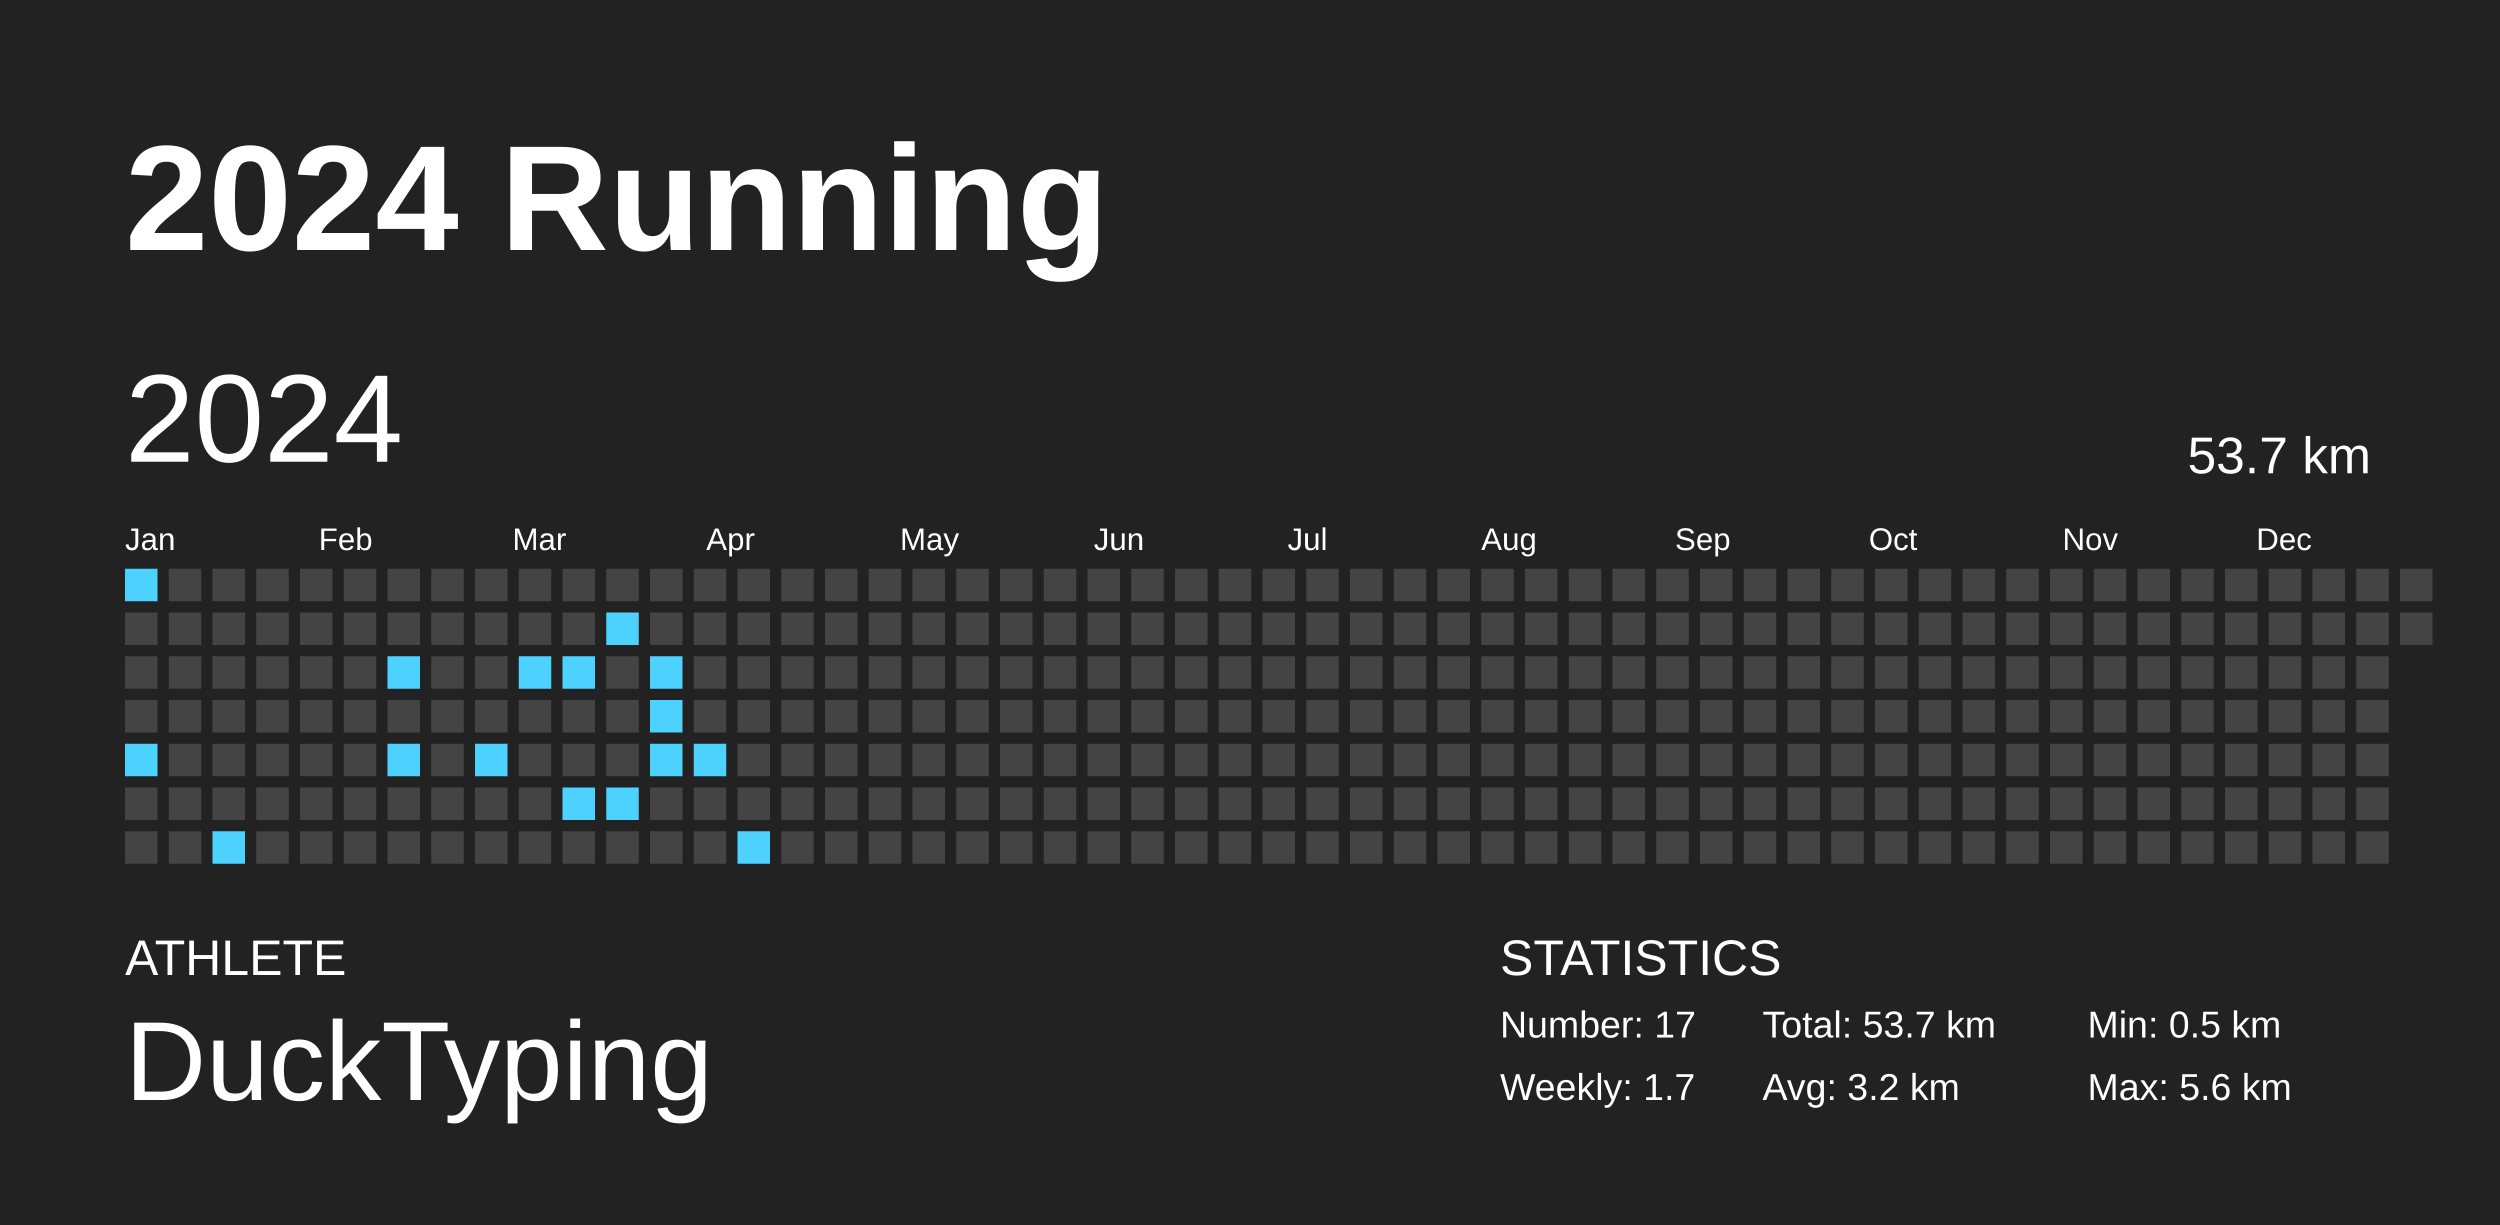
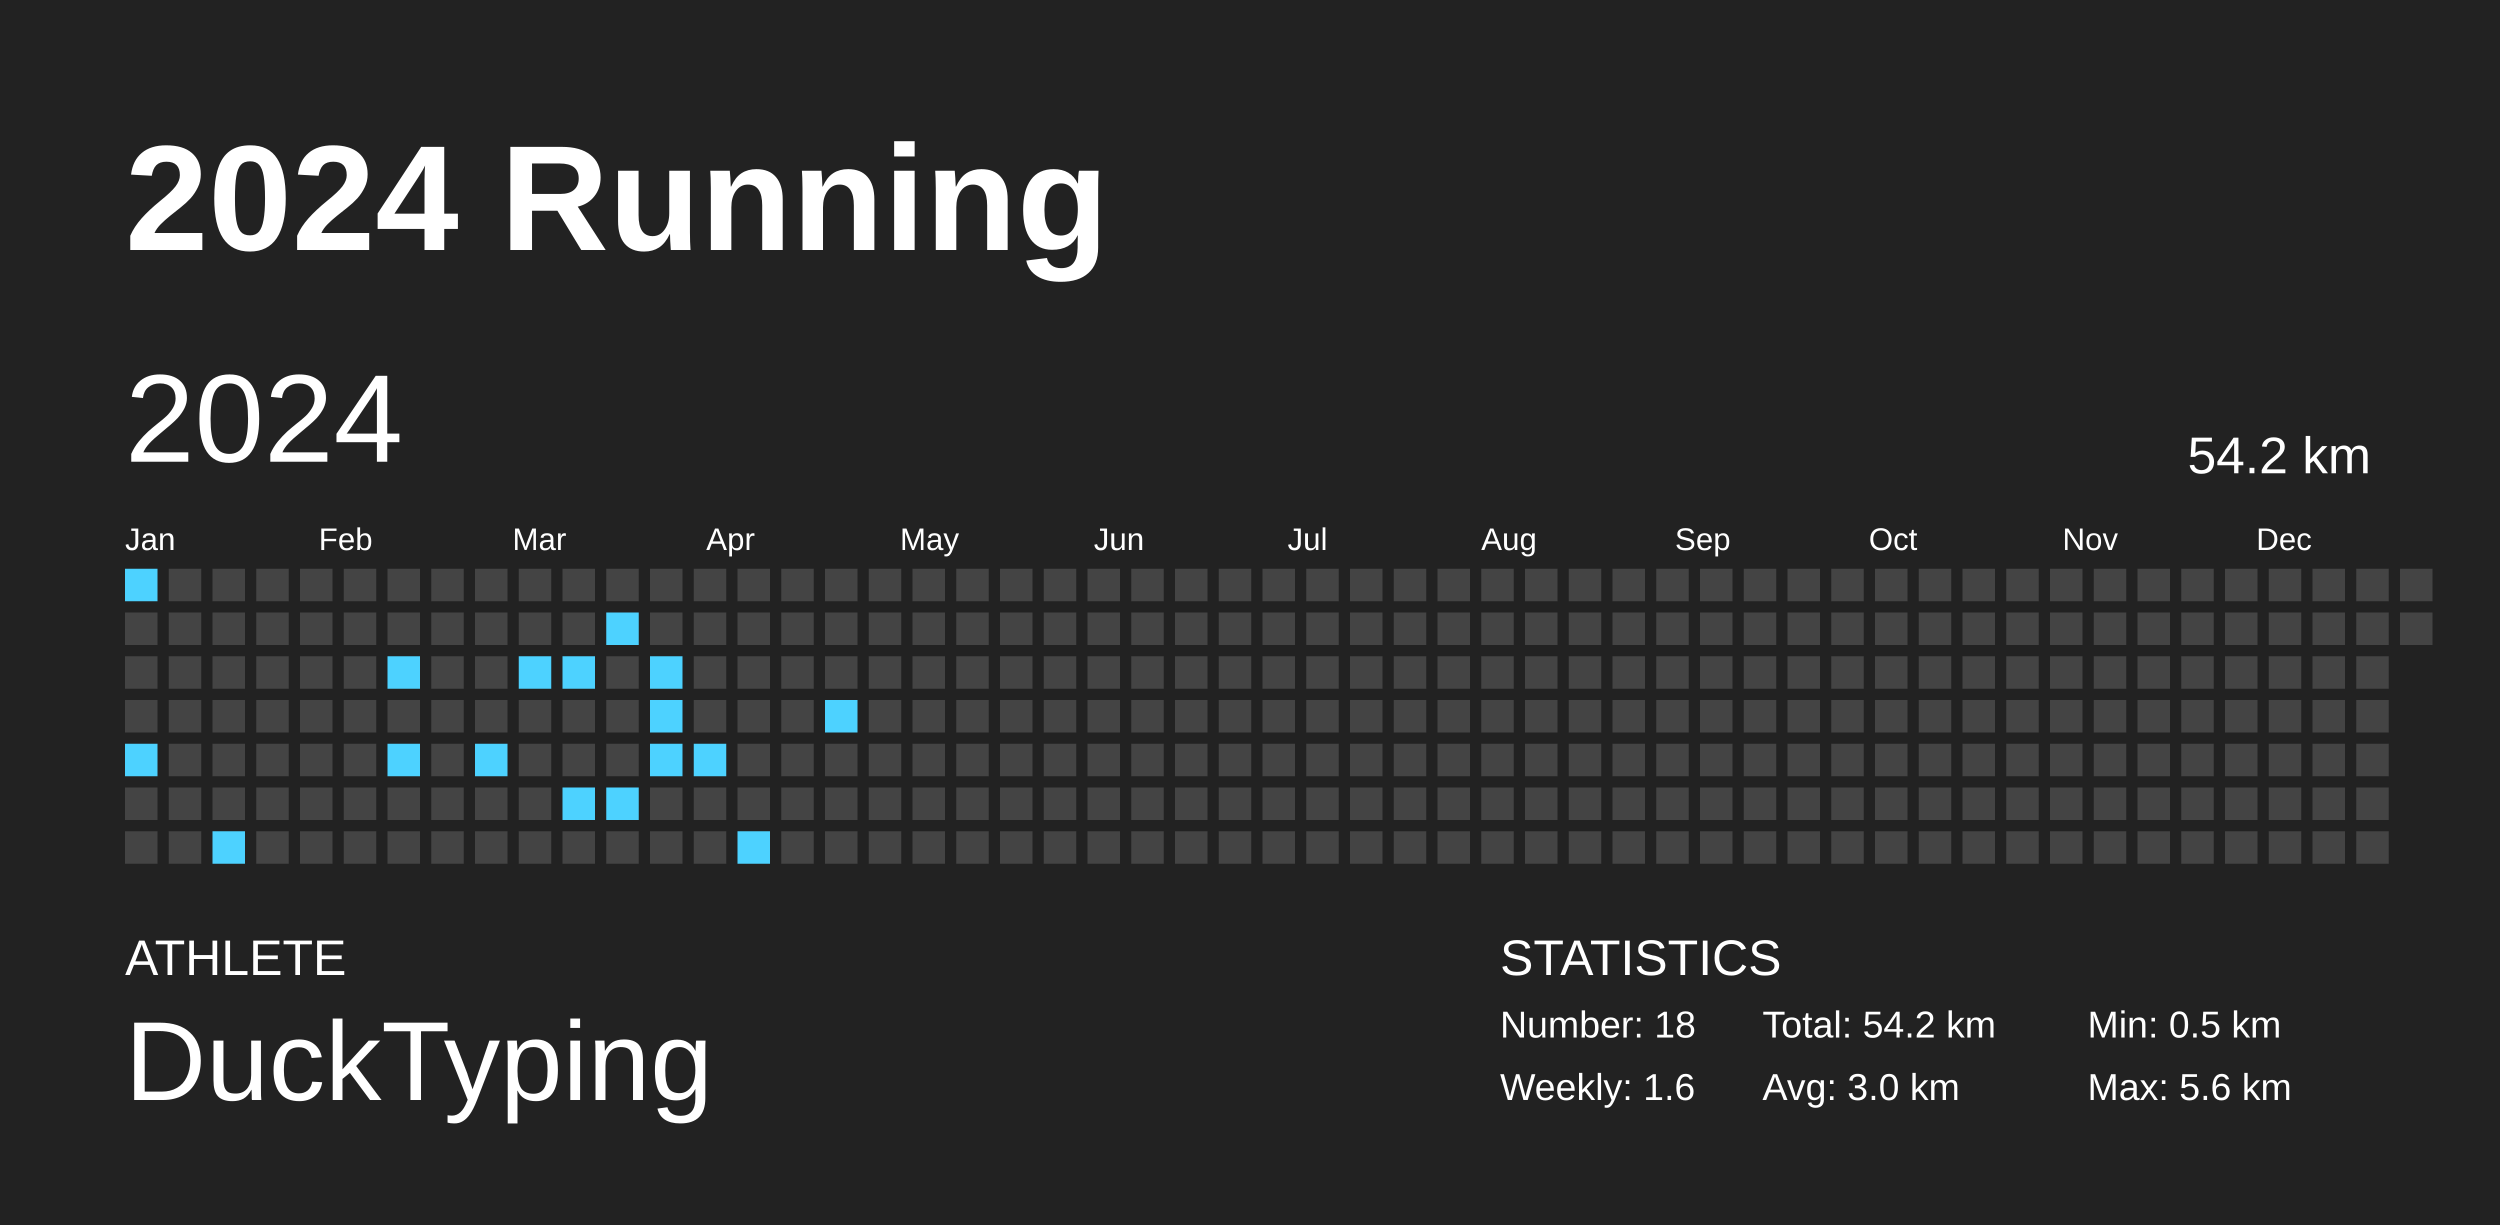
<svg xmlns="http://www.w3.org/2000/svg" baseProfile="full" height="98mm" version="1.1" viewBox="0,0,200,98" width="200mm">
  <defs />
  <rect fill="#222222" height="98" width="200" x="0" y="0" />
  <text fill="#FFFFFF" style="font-size:12px; font-family:Arial; font-weight:bold;" x="10" y="20">2024 Running</text>
  <text fill="#FFFFFF" style="font-size:4px; font-family:Arial" x="10" y="78">ATHLETE</text>
  <text fill="#FFFFFF" style="font-size:9px; font-family:Arial" x="10" y="88">DuckTyping</text>
  <text fill="#FFFFFF" style="font-size:4px; font-family:Arial" x="120" y="78">STATISTICS</text>
-   <text fill="#FFFFFF" style="font-size:3px; font-family:Arial" x="120" y="83">Number: 17</text>
-   <text fill="#FFFFFF" style="font-size:3px; font-family:Arial" x="120" y="88">Weekly: 1.7</text>
-   <text fill="#FFFFFF" style="font-size:3px; font-family:Arial" x="141" y="83">Total: 53.7 km</text>
-   <text fill="#FFFFFF" style="font-size:3px; font-family:Arial" x="141" y="88">Avg: 3.2 km</text>
+   <text fill="#FFFFFF" style="font-size:3px; font-family:Arial" x="120" y="83">Number: 18</text>
+   <text fill="#FFFFFF" style="font-size:3px; font-family:Arial" x="120" y="88">Weekly: 1.6</text>
+   <text fill="#FFFFFF" style="font-size:3px; font-family:Arial" x="141" y="83">Total: 54.2 km</text>
+   <text fill="#FFFFFF" style="font-size:3px; font-family:Arial" x="141" y="88">Avg: 3.0 km</text>
  <text fill="#FFFFFF" style="font-size:3px; font-family:Arial" x="167" y="83">Min: 0.5 km</text>
  <text fill="#FFFFFF" style="font-size:3px; font-family:Arial" x="167" y="88">Max: 5.6 km</text>
  <text dominant-baseline="hanging" fill="#FFFFFF" style="font-size:10.0px; font-family:Arial;" x="10" y="30">2024</text>
-   <text dominant-baseline="hanging" fill="#FFFFFF" style="font-size:4.125px; font-family:Arial;" x="175" y="35">53.7 km</text>
+   <text dominant-baseline="hanging" fill="#FFFFFF" style="font-size:4.125px; font-family:Arial;" x="175" y="35">54.2 km</text>
  <text fill="#FFFFFF" style="font-size:2.5px; font-family:Arial" x="10.0" y="44">Jan</text>
  <text fill="#FFFFFF" style="font-size:2.5px; font-family:Arial" x="25.5" y="44">Feb</text>
  <text fill="#FFFFFF" style="font-size:2.5px; font-family:Arial" x="41.0" y="44">Mar</text>
  <text fill="#FFFFFF" style="font-size:2.5px; font-family:Arial" x="56.5" y="44">Apr</text>
  <text fill="#FFFFFF" style="font-size:2.5px; font-family:Arial" x="72.0" y="44">May</text>
  <text fill="#FFFFFF" style="font-size:2.5px; font-family:Arial" x="87.5" y="44">Jun</text>
  <text fill="#FFFFFF" style="font-size:2.5px; font-family:Arial" x="103.0" y="44">Jul</text>
  <text fill="#FFFFFF" style="font-size:2.5px; font-family:Arial" x="118.5" y="44">Aug</text>
  <text fill="#FFFFFF" style="font-size:2.5px; font-family:Arial" x="134.0" y="44">Sep</text>
  <text fill="#FFFFFF" style="font-size:2.5px; font-family:Arial" x="149.5" y="44">Oct</text>
  <text fill="#FFFFFF" style="font-size:2.5px; font-family:Arial" x="165.0" y="44">Nov</text>
  <text fill="#FFFFFF" style="font-size:2.5px; font-family:Arial" x="180.5" y="44">Dec</text>
  <rect fill="#4dd2ff" height="2.6" width="2.6" x="10.0" y="45.5" />
  <rect fill="#444444" height="2.6" width="2.6" x="10.0" y="49.0" />
  <rect fill="#444444" height="2.6" width="2.6" x="10.0" y="52.5" />
  <rect fill="#444444" height="2.6" width="2.6" x="10.0" y="56.0" />
  <rect fill="#4dd2ff" height="2.6" width="2.6" x="10.0" y="59.5" />
  <rect fill="#444444" height="2.6" width="2.6" x="10.0" y="63.0" />
  <rect fill="#444444" height="2.6" width="2.6" x="10.0" y="66.5" />
  <rect fill="#444444" height="2.6" width="2.6" x="13.5" y="45.5" />
  <rect fill="#444444" height="2.6" width="2.6" x="13.5" y="49.0" />
  <rect fill="#444444" height="2.6" width="2.6" x="13.5" y="52.5" />
  <rect fill="#444444" height="2.6" width="2.6" x="13.5" y="56.0" />
  <rect fill="#444444" height="2.6" width="2.6" x="13.5" y="59.5" />
  <rect fill="#444444" height="2.6" width="2.6" x="13.5" y="63.0" />
  <rect fill="#444444" height="2.6" width="2.6" x="13.5" y="66.5" />
  <rect fill="#444444" height="2.6" width="2.6" x="17.0" y="45.5" />
  <rect fill="#444444" height="2.6" width="2.6" x="17.0" y="49.0" />
  <rect fill="#444444" height="2.6" width="2.6" x="17.0" y="52.5" />
  <rect fill="#444444" height="2.6" width="2.6" x="17.0" y="56.0" />
  <rect fill="#444444" height="2.6" width="2.6" x="17.0" y="59.5" />
  <rect fill="#444444" height="2.6" width="2.6" x="17.0" y="63.0" />
  <rect fill="#4dd2ff" height="2.6" width="2.6" x="17.0" y="66.5" />
  <rect fill="#444444" height="2.6" width="2.6" x="20.5" y="45.5" />
  <rect fill="#444444" height="2.6" width="2.6" x="20.5" y="49.0" />
  <rect fill="#444444" height="2.6" width="2.6" x="20.5" y="52.5" />
  <rect fill="#444444" height="2.6" width="2.6" x="20.5" y="56.0" />
  <rect fill="#444444" height="2.6" width="2.6" x="20.5" y="59.5" />
  <rect fill="#444444" height="2.6" width="2.6" x="20.5" y="63.0" />
  <rect fill="#444444" height="2.6" width="2.6" x="20.5" y="66.5" />
  <rect fill="#444444" height="2.6" width="2.6" x="24.0" y="45.5" />
  <rect fill="#444444" height="2.6" width="2.6" x="24.0" y="49.0" />
  <rect fill="#444444" height="2.6" width="2.6" x="24.0" y="52.5" />
  <rect fill="#444444" height="2.6" width="2.6" x="24.0" y="56.0" />
  <rect fill="#444444" height="2.6" width="2.6" x="24.0" y="59.5" />
  <rect fill="#444444" height="2.6" width="2.6" x="24.0" y="63.0" />
  <rect fill="#444444" height="2.6" width="2.6" x="24.0" y="66.5" />
  <rect fill="#444444" height="2.6" width="2.6" x="27.5" y="45.5" />
  <rect fill="#444444" height="2.6" width="2.6" x="27.5" y="49.0" />
  <rect fill="#444444" height="2.6" width="2.6" x="27.5" y="52.5" />
  <rect fill="#444444" height="2.6" width="2.6" x="27.5" y="56.0" />
  <rect fill="#444444" height="2.6" width="2.6" x="27.5" y="59.5" />
  <rect fill="#444444" height="2.6" width="2.6" x="27.5" y="63.0" />
  <rect fill="#444444" height="2.6" width="2.6" x="27.5" y="66.5" />
  <rect fill="#444444" height="2.6" width="2.6" x="31.0" y="45.5" />
  <rect fill="#444444" height="2.6" width="2.6" x="31.0" y="49.0" />
  <rect fill="#4dd2ff" height="2.6" width="2.6" x="31.0" y="52.5" />
  <rect fill="#444444" height="2.6" width="2.6" x="31.0" y="56.0" />
  <rect fill="#4dd2ff" height="2.6" width="2.6" x="31.0" y="59.5" />
  <rect fill="#444444" height="2.6" width="2.6" x="31.0" y="63.0" />
  <rect fill="#444444" height="2.6" width="2.6" x="31.0" y="66.5" />
  <rect fill="#444444" height="2.6" width="2.6" x="34.5" y="45.5" />
  <rect fill="#444444" height="2.6" width="2.6" x="34.5" y="49.0" />
  <rect fill="#444444" height="2.6" width="2.6" x="34.5" y="52.5" />
  <rect fill="#444444" height="2.6" width="2.6" x="34.5" y="56.0" />
  <rect fill="#444444" height="2.6" width="2.6" x="34.5" y="59.5" />
  <rect fill="#444444" height="2.6" width="2.6" x="34.5" y="63.0" />
  <rect fill="#444444" height="2.6" width="2.6" x="34.5" y="66.5" />
  <rect fill="#444444" height="2.6" width="2.6" x="38.0" y="45.5" />
  <rect fill="#444444" height="2.6" width="2.6" x="38.0" y="49.0" />
  <rect fill="#444444" height="2.6" width="2.6" x="38.0" y="52.5" />
  <rect fill="#444444" height="2.6" width="2.6" x="38.0" y="56.0" />
  <rect fill="#4dd2ff" height="2.6" width="2.6" x="38.0" y="59.5" />
  <rect fill="#444444" height="2.6" width="2.6" x="38.0" y="63.0" />
  <rect fill="#444444" height="2.6" width="2.6" x="38.0" y="66.5" />
  <rect fill="#444444" height="2.6" width="2.6" x="41.5" y="45.5" />
  <rect fill="#444444" height="2.6" width="2.6" x="41.5" y="49.0" />
  <rect fill="#4dd2ff" height="2.6" width="2.6" x="41.5" y="52.5" />
  <rect fill="#444444" height="2.6" width="2.6" x="41.5" y="56.0" />
  <rect fill="#444444" height="2.6" width="2.6" x="41.5" y="59.5" />
  <rect fill="#444444" height="2.6" width="2.6" x="41.5" y="63.0" />
  <rect fill="#444444" height="2.6" width="2.6" x="41.5" y="66.5" />
  <rect fill="#444444" height="2.6" width="2.6" x="45.0" y="45.5" />
  <rect fill="#444444" height="2.6" width="2.6" x="45.0" y="49.0" />
  <rect fill="#4dd2ff" height="2.6" width="2.6" x="45.0" y="52.5" />
  <rect fill="#444444" height="2.6" width="2.6" x="45.0" y="56.0" />
  <rect fill="#444444" height="2.6" width="2.6" x="45.0" y="59.5" />
  <rect fill="#4dd2ff" height="2.6" width="2.6" x="45.0" y="63.0" />
  <rect fill="#444444" height="2.6" width="2.6" x="45.0" y="66.5" />
  <rect fill="#444444" height="2.6" width="2.6" x="48.5" y="45.5" />
  <rect fill="#4dd2ff" height="2.6" width="2.6" x="48.5" y="49.0" />
  <rect fill="#444444" height="2.6" width="2.6" x="48.5" y="52.5" />
  <rect fill="#444444" height="2.6" width="2.6" x="48.5" y="56.0" />
  <rect fill="#444444" height="2.6" width="2.6" x="48.5" y="59.5" />
  <rect fill="#4dd2ff" height="2.6" width="2.6" x="48.5" y="63.0" />
  <rect fill="#444444" height="2.6" width="2.6" x="48.5" y="66.5" />
  <rect fill="#444444" height="2.6" width="2.6" x="52.0" y="45.5" />
  <rect fill="#444444" height="2.6" width="2.6" x="52.0" y="49.0" />
  <rect fill="#4dd2ff" height="2.6" width="2.6" x="52.0" y="52.5" />
  <rect fill="#4dd2ff" height="2.6" width="2.6" x="52.0" y="56.0" />
  <rect fill="#4dd2ff" height="2.6" width="2.6" x="52.0" y="59.5" />
  <rect fill="#444444" height="2.6" width="2.6" x="52.0" y="63.0" />
  <rect fill="#444444" height="2.6" width="2.6" x="52.0" y="66.5" />
  <rect fill="#444444" height="2.6" width="2.6" x="55.5" y="45.5" />
  <rect fill="#444444" height="2.6" width="2.6" x="55.5" y="49.0" />
  <rect fill="#444444" height="2.6" width="2.6" x="55.5" y="52.5" />
  <rect fill="#444444" height="2.6" width="2.6" x="55.5" y="56.0" />
  <rect fill="#4dd2ff" height="2.6" width="2.6" x="55.5" y="59.5" />
  <rect fill="#444444" height="2.6" width="2.6" x="55.5" y="63.0" />
  <rect fill="#444444" height="2.6" width="2.6" x="55.5" y="66.5" />
  <rect fill="#444444" height="2.6" width="2.6" x="59.0" y="45.5" />
  <rect fill="#444444" height="2.6" width="2.6" x="59.0" y="49.0" />
  <rect fill="#444444" height="2.6" width="2.6" x="59.0" y="52.5" />
  <rect fill="#444444" height="2.6" width="2.6" x="59.0" y="56.0" />
  <rect fill="#444444" height="2.6" width="2.6" x="59.0" y="59.5" />
  <rect fill="#444444" height="2.6" width="2.6" x="59.0" y="63.0" />
  <rect fill="#4dd2ff" height="2.6" width="2.6" x="59.0" y="66.5" />
  <rect fill="#444444" height="2.6" width="2.6" x="62.5" y="45.5" />
  <rect fill="#444444" height="2.6" width="2.6" x="62.5" y="49.0" />
  <rect fill="#444444" height="2.6" width="2.6" x="62.5" y="52.5" />
  <rect fill="#444444" height="2.6" width="2.6" x="62.5" y="56.0" />
  <rect fill="#444444" height="2.6" width="2.6" x="62.5" y="59.5" />
  <rect fill="#444444" height="2.6" width="2.6" x="62.5" y="63.0" />
  <rect fill="#444444" height="2.6" width="2.6" x="62.5" y="66.5" />
  <rect fill="#444444" height="2.6" width="2.6" x="66.0" y="45.5" />
  <rect fill="#444444" height="2.6" width="2.6" x="66.0" y="49.0" />
  <rect fill="#444444" height="2.6" width="2.6" x="66.0" y="52.5" />
-   <rect fill="#444444" height="2.6" width="2.6" x="66.0" y="56.0" />
+   <rect fill="#4dd2ff" height="2.6" width="2.6" x="66.0" y="56.0" />
  <rect fill="#444444" height="2.6" width="2.6" x="66.0" y="59.5" />
  <rect fill="#444444" height="2.6" width="2.6" x="66.0" y="63.0" />
  <rect fill="#444444" height="2.6" width="2.6" x="66.0" y="66.5" />
  <rect fill="#444444" height="2.6" width="2.6" x="69.5" y="45.5" />
  <rect fill="#444444" height="2.6" width="2.6" x="69.5" y="49.0" />
  <rect fill="#444444" height="2.6" width="2.6" x="69.5" y="52.5" />
  <rect fill="#444444" height="2.6" width="2.6" x="69.5" y="56.0" />
  <rect fill="#444444" height="2.6" width="2.6" x="69.5" y="59.5" />
  <rect fill="#444444" height="2.6" width="2.6" x="69.5" y="63.0" />
  <rect fill="#444444" height="2.6" width="2.6" x="69.5" y="66.5" />
  <rect fill="#444444" height="2.6" width="2.6" x="73.0" y="45.5" />
  <rect fill="#444444" height="2.6" width="2.6" x="73.0" y="49.0" />
  <rect fill="#444444" height="2.6" width="2.6" x="73.0" y="52.5" />
  <rect fill="#444444" height="2.6" width="2.6" x="73.0" y="56.0" />
  <rect fill="#444444" height="2.6" width="2.6" x="73.0" y="59.5" />
  <rect fill="#444444" height="2.6" width="2.6" x="73.0" y="63.0" />
  <rect fill="#444444" height="2.6" width="2.6" x="73.0" y="66.5" />
  <rect fill="#444444" height="2.6" width="2.6" x="76.5" y="45.5" />
  <rect fill="#444444" height="2.6" width="2.6" x="76.5" y="49.0" />
  <rect fill="#444444" height="2.6" width="2.6" x="76.5" y="52.5" />
  <rect fill="#444444" height="2.6" width="2.6" x="76.5" y="56.0" />
  <rect fill="#444444" height="2.6" width="2.6" x="76.5" y="59.5" />
  <rect fill="#444444" height="2.6" width="2.6" x="76.5" y="63.0" />
  <rect fill="#444444" height="2.6" width="2.6" x="76.5" y="66.5" />
  <rect fill="#444444" height="2.6" width="2.6" x="80.0" y="45.5" />
  <rect fill="#444444" height="2.6" width="2.6" x="80.0" y="49.0" />
  <rect fill="#444444" height="2.6" width="2.6" x="80.0" y="52.5" />
  <rect fill="#444444" height="2.6" width="2.6" x="80.0" y="56.0" />
  <rect fill="#444444" height="2.6" width="2.6" x="80.0" y="59.5" />
  <rect fill="#444444" height="2.6" width="2.6" x="80.0" y="63.0" />
  <rect fill="#444444" height="2.6" width="2.6" x="80.0" y="66.5" />
  <rect fill="#444444" height="2.6" width="2.6" x="83.5" y="45.5" />
  <rect fill="#444444" height="2.6" width="2.6" x="83.5" y="49.0" />
  <rect fill="#444444" height="2.6" width="2.6" x="83.5" y="52.5" />
  <rect fill="#444444" height="2.6" width="2.6" x="83.5" y="56.0" />
  <rect fill="#444444" height="2.6" width="2.6" x="83.5" y="59.5" />
  <rect fill="#444444" height="2.6" width="2.6" x="83.5" y="63.0" />
  <rect fill="#444444" height="2.6" width="2.6" x="83.5" y="66.5" />
  <rect fill="#444444" height="2.6" width="2.6" x="87.0" y="45.5" />
  <rect fill="#444444" height="2.6" width="2.6" x="87.0" y="49.0" />
  <rect fill="#444444" height="2.6" width="2.6" x="87.0" y="52.5" />
  <rect fill="#444444" height="2.6" width="2.6" x="87.0" y="56.0" />
  <rect fill="#444444" height="2.6" width="2.6" x="87.0" y="59.5" />
  <rect fill="#444444" height="2.6" width="2.6" x="87.0" y="63.0" />
  <rect fill="#444444" height="2.6" width="2.6" x="87.0" y="66.5" />
  <rect fill="#444444" height="2.6" width="2.6" x="90.5" y="45.5" />
  <rect fill="#444444" height="2.6" width="2.6" x="90.5" y="49.0" />
  <rect fill="#444444" height="2.6" width="2.6" x="90.5" y="52.5" />
  <rect fill="#444444" height="2.6" width="2.6" x="90.5" y="56.0" />
  <rect fill="#444444" height="2.6" width="2.6" x="90.5" y="59.5" />
  <rect fill="#444444" height="2.6" width="2.6" x="90.5" y="63.0" />
  <rect fill="#444444" height="2.6" width="2.6" x="90.5" y="66.5" />
  <rect fill="#444444" height="2.6" width="2.6" x="94.0" y="45.5" />
  <rect fill="#444444" height="2.6" width="2.6" x="94.0" y="49.0" />
  <rect fill="#444444" height="2.6" width="2.6" x="94.0" y="52.5" />
  <rect fill="#444444" height="2.6" width="2.6" x="94.0" y="56.0" />
  <rect fill="#444444" height="2.6" width="2.6" x="94.0" y="59.5" />
  <rect fill="#444444" height="2.6" width="2.6" x="94.0" y="63.0" />
  <rect fill="#444444" height="2.6" width="2.6" x="94.0" y="66.5" />
  <rect fill="#444444" height="2.6" width="2.6" x="97.5" y="45.5" />
  <rect fill="#444444" height="2.6" width="2.6" x="97.5" y="49.0" />
  <rect fill="#444444" height="2.6" width="2.6" x="97.5" y="52.5" />
  <rect fill="#444444" height="2.6" width="2.6" x="97.5" y="56.0" />
  <rect fill="#444444" height="2.6" width="2.6" x="97.5" y="59.5" />
  <rect fill="#444444" height="2.6" width="2.6" x="97.5" y="63.0" />
  <rect fill="#444444" height="2.6" width="2.6" x="97.5" y="66.5" />
  <rect fill="#444444" height="2.6" width="2.6" x="101.0" y="45.5" />
  <rect fill="#444444" height="2.6" width="2.6" x="101.0" y="49.0" />
  <rect fill="#444444" height="2.6" width="2.6" x="101.0" y="52.5" />
  <rect fill="#444444" height="2.6" width="2.6" x="101.0" y="56.0" />
  <rect fill="#444444" height="2.6" width="2.6" x="101.0" y="59.5" />
  <rect fill="#444444" height="2.6" width="2.6" x="101.0" y="63.0" />
  <rect fill="#444444" height="2.6" width="2.6" x="101.0" y="66.5" />
  <rect fill="#444444" height="2.6" width="2.6" x="104.5" y="45.5" />
  <rect fill="#444444" height="2.6" width="2.6" x="104.5" y="49.0" />
  <rect fill="#444444" height="2.6" width="2.6" x="104.5" y="52.5" />
  <rect fill="#444444" height="2.6" width="2.6" x="104.5" y="56.0" />
  <rect fill="#444444" height="2.6" width="2.6" x="104.5" y="59.5" />
  <rect fill="#444444" height="2.6" width="2.6" x="104.5" y="63.0" />
  <rect fill="#444444" height="2.6" width="2.6" x="104.5" y="66.5" />
  <rect fill="#444444" height="2.6" width="2.6" x="108.0" y="45.5" />
  <rect fill="#444444" height="2.6" width="2.6" x="108.0" y="49.0" />
  <rect fill="#444444" height="2.6" width="2.6" x="108.0" y="52.5" />
  <rect fill="#444444" height="2.6" width="2.6" x="108.0" y="56.0" />
  <rect fill="#444444" height="2.6" width="2.6" x="108.0" y="59.5" />
  <rect fill="#444444" height="2.6" width="2.6" x="108.0" y="63.0" />
  <rect fill="#444444" height="2.6" width="2.6" x="108.0" y="66.5" />
  <rect fill="#444444" height="2.6" width="2.6" x="111.5" y="45.5" />
  <rect fill="#444444" height="2.6" width="2.6" x="111.5" y="49.0" />
  <rect fill="#444444" height="2.6" width="2.6" x="111.5" y="52.5" />
  <rect fill="#444444" height="2.6" width="2.6" x="111.5" y="56.0" />
  <rect fill="#444444" height="2.6" width="2.6" x="111.5" y="59.5" />
  <rect fill="#444444" height="2.6" width="2.6" x="111.5" y="63.0" />
  <rect fill="#444444" height="2.6" width="2.6" x="111.5" y="66.5" />
  <rect fill="#444444" height="2.6" width="2.6" x="115.0" y="45.5" />
  <rect fill="#444444" height="2.6" width="2.6" x="115.0" y="49.0" />
  <rect fill="#444444" height="2.6" width="2.6" x="115.0" y="52.5" />
  <rect fill="#444444" height="2.6" width="2.6" x="115.0" y="56.0" />
  <rect fill="#444444" height="2.6" width="2.6" x="115.0" y="59.5" />
  <rect fill="#444444" height="2.6" width="2.6" x="115.0" y="63.0" />
  <rect fill="#444444" height="2.6" width="2.6" x="115.0" y="66.5" />
  <rect fill="#444444" height="2.6" width="2.6" x="118.5" y="45.5" />
  <rect fill="#444444" height="2.6" width="2.6" x="118.5" y="49.0" />
  <rect fill="#444444" height="2.6" width="2.6" x="118.5" y="52.5" />
  <rect fill="#444444" height="2.6" width="2.6" x="118.5" y="56.0" />
  <rect fill="#444444" height="2.6" width="2.6" x="118.5" y="59.5" />
  <rect fill="#444444" height="2.6" width="2.6" x="118.5" y="63.0" />
  <rect fill="#444444" height="2.6" width="2.6" x="118.5" y="66.5" />
  <rect fill="#444444" height="2.6" width="2.6" x="122.0" y="45.5" />
  <rect fill="#444444" height="2.6" width="2.6" x="122.0" y="49.0" />
  <rect fill="#444444" height="2.6" width="2.6" x="122.0" y="52.5" />
  <rect fill="#444444" height="2.6" width="2.6" x="122.0" y="56.0" />
  <rect fill="#444444" height="2.6" width="2.6" x="122.0" y="59.5" />
  <rect fill="#444444" height="2.6" width="2.6" x="122.0" y="63.0" />
  <rect fill="#444444" height="2.6" width="2.6" x="122.0" y="66.5" />
  <rect fill="#444444" height="2.6" width="2.6" x="125.5" y="45.5" />
  <rect fill="#444444" height="2.6" width="2.6" x="125.5" y="49.0" />
  <rect fill="#444444" height="2.6" width="2.6" x="125.5" y="52.5" />
  <rect fill="#444444" height="2.6" width="2.6" x="125.5" y="56.0" />
  <rect fill="#444444" height="2.6" width="2.6" x="125.5" y="59.5" />
  <rect fill="#444444" height="2.6" width="2.6" x="125.5" y="63.0" />
  <rect fill="#444444" height="2.6" width="2.6" x="125.5" y="66.5" />
  <rect fill="#444444" height="2.6" width="2.6" x="129.0" y="45.5" />
  <rect fill="#444444" height="2.6" width="2.6" x="129.0" y="49.0" />
  <rect fill="#444444" height="2.6" width="2.6" x="129.0" y="52.5" />
  <rect fill="#444444" height="2.6" width="2.6" x="129.0" y="56.0" />
  <rect fill="#444444" height="2.6" width="2.6" x="129.0" y="59.5" />
  <rect fill="#444444" height="2.6" width="2.6" x="129.0" y="63.0" />
  <rect fill="#444444" height="2.6" width="2.6" x="129.0" y="66.5" />
  <rect fill="#444444" height="2.6" width="2.6" x="132.5" y="45.5" />
  <rect fill="#444444" height="2.6" width="2.6" x="132.5" y="49.0" />
  <rect fill="#444444" height="2.6" width="2.6" x="132.5" y="52.5" />
  <rect fill="#444444" height="2.6" width="2.6" x="132.5" y="56.0" />
  <rect fill="#444444" height="2.6" width="2.6" x="132.5" y="59.5" />
  <rect fill="#444444" height="2.6" width="2.6" x="132.5" y="63.0" />
  <rect fill="#444444" height="2.6" width="2.6" x="132.5" y="66.5" />
  <rect fill="#444444" height="2.6" width="2.6" x="136.0" y="45.5" />
  <rect fill="#444444" height="2.6" width="2.6" x="136.0" y="49.0" />
  <rect fill="#444444" height="2.6" width="2.6" x="136.0" y="52.5" />
  <rect fill="#444444" height="2.6" width="2.6" x="136.0" y="56.0" />
  <rect fill="#444444" height="2.6" width="2.6" x="136.0" y="59.5" />
  <rect fill="#444444" height="2.6" width="2.6" x="136.0" y="63.0" />
  <rect fill="#444444" height="2.6" width="2.6" x="136.0" y="66.5" />
  <rect fill="#444444" height="2.6" width="2.6" x="139.5" y="45.5" />
  <rect fill="#444444" height="2.6" width="2.6" x="139.5" y="49.0" />
  <rect fill="#444444" height="2.6" width="2.6" x="139.5" y="52.5" />
  <rect fill="#444444" height="2.6" width="2.6" x="139.5" y="56.0" />
  <rect fill="#444444" height="2.6" width="2.6" x="139.5" y="59.5" />
  <rect fill="#444444" height="2.6" width="2.6" x="139.5" y="63.0" />
  <rect fill="#444444" height="2.6" width="2.6" x="139.5" y="66.5" />
  <rect fill="#444444" height="2.6" width="2.6" x="143.0" y="45.5" />
  <rect fill="#444444" height="2.6" width="2.6" x="143.0" y="49.0" />
  <rect fill="#444444" height="2.6" width="2.6" x="143.0" y="52.5" />
  <rect fill="#444444" height="2.6" width="2.6" x="143.0" y="56.0" />
  <rect fill="#444444" height="2.6" width="2.6" x="143.0" y="59.5" />
  <rect fill="#444444" height="2.6" width="2.6" x="143.0" y="63.0" />
  <rect fill="#444444" height="2.6" width="2.6" x="143.0" y="66.5" />
  <rect fill="#444444" height="2.6" width="2.6" x="146.5" y="45.5" />
  <rect fill="#444444" height="2.6" width="2.6" x="146.5" y="49.0" />
  <rect fill="#444444" height="2.6" width="2.6" x="146.5" y="52.5" />
  <rect fill="#444444" height="2.6" width="2.6" x="146.5" y="56.0" />
  <rect fill="#444444" height="2.6" width="2.6" x="146.5" y="59.5" />
  <rect fill="#444444" height="2.6" width="2.6" x="146.5" y="63.0" />
  <rect fill="#444444" height="2.6" width="2.6" x="146.5" y="66.5" />
  <rect fill="#444444" height="2.6" width="2.6" x="150.0" y="45.5" />
  <rect fill="#444444" height="2.6" width="2.6" x="150.0" y="49.0" />
  <rect fill="#444444" height="2.6" width="2.6" x="150.0" y="52.5" />
  <rect fill="#444444" height="2.6" width="2.6" x="150.0" y="56.0" />
  <rect fill="#444444" height="2.6" width="2.6" x="150.0" y="59.5" />
  <rect fill="#444444" height="2.6" width="2.6" x="150.0" y="63.0" />
  <rect fill="#444444" height="2.6" width="2.6" x="150.0" y="66.5" />
  <rect fill="#444444" height="2.6" width="2.6" x="153.5" y="45.5" />
  <rect fill="#444444" height="2.6" width="2.6" x="153.5" y="49.0" />
  <rect fill="#444444" height="2.6" width="2.6" x="153.5" y="52.5" />
  <rect fill="#444444" height="2.6" width="2.6" x="153.5" y="56.0" />
  <rect fill="#444444" height="2.6" width="2.6" x="153.5" y="59.5" />
  <rect fill="#444444" height="2.6" width="2.6" x="153.5" y="63.0" />
  <rect fill="#444444" height="2.6" width="2.6" x="153.5" y="66.5" />
  <rect fill="#444444" height="2.6" width="2.6" x="157.0" y="45.5" />
  <rect fill="#444444" height="2.6" width="2.6" x="157.0" y="49.0" />
  <rect fill="#444444" height="2.6" width="2.6" x="157.0" y="52.5" />
  <rect fill="#444444" height="2.6" width="2.6" x="157.0" y="56.0" />
  <rect fill="#444444" height="2.6" width="2.6" x="157.0" y="59.5" />
  <rect fill="#444444" height="2.6" width="2.6" x="157.0" y="63.0" />
  <rect fill="#444444" height="2.6" width="2.6" x="157.0" y="66.5" />
  <rect fill="#444444" height="2.6" width="2.6" x="160.5" y="45.5" />
  <rect fill="#444444" height="2.6" width="2.6" x="160.5" y="49.0" />
  <rect fill="#444444" height="2.6" width="2.6" x="160.5" y="52.5" />
  <rect fill="#444444" height="2.6" width="2.6" x="160.5" y="56.0" />
  <rect fill="#444444" height="2.6" width="2.6" x="160.5" y="59.5" />
  <rect fill="#444444" height="2.6" width="2.6" x="160.5" y="63.0" />
  <rect fill="#444444" height="2.6" width="2.6" x="160.5" y="66.5" />
  <rect fill="#444444" height="2.6" width="2.6" x="164.0" y="45.5" />
  <rect fill="#444444" height="2.6" width="2.6" x="164.0" y="49.0" />
  <rect fill="#444444" height="2.6" width="2.6" x="164.0" y="52.5" />
  <rect fill="#444444" height="2.6" width="2.6" x="164.0" y="56.0" />
  <rect fill="#444444" height="2.6" width="2.6" x="164.0" y="59.5" />
  <rect fill="#444444" height="2.6" width="2.6" x="164.0" y="63.0" />
  <rect fill="#444444" height="2.6" width="2.6" x="164.0" y="66.5" />
  <rect fill="#444444" height="2.6" width="2.6" x="167.5" y="45.5" />
  <rect fill="#444444" height="2.6" width="2.6" x="167.5" y="49.0" />
  <rect fill="#444444" height="2.6" width="2.6" x="167.5" y="52.5" />
  <rect fill="#444444" height="2.6" width="2.6" x="167.5" y="56.0" />
  <rect fill="#444444" height="2.6" width="2.6" x="167.5" y="59.5" />
  <rect fill="#444444" height="2.6" width="2.6" x="167.5" y="63.0" />
  <rect fill="#444444" height="2.6" width="2.6" x="167.5" y="66.5" />
  <rect fill="#444444" height="2.6" width="2.6" x="171.0" y="45.5" />
  <rect fill="#444444" height="2.6" width="2.6" x="171.0" y="49.0" />
  <rect fill="#444444" height="2.6" width="2.6" x="171.0" y="52.5" />
  <rect fill="#444444" height="2.6" width="2.6" x="171.0" y="56.0" />
  <rect fill="#444444" height="2.6" width="2.6" x="171.0" y="59.5" />
  <rect fill="#444444" height="2.6" width="2.6" x="171.0" y="63.0" />
  <rect fill="#444444" height="2.6" width="2.6" x="171.0" y="66.5" />
  <rect fill="#444444" height="2.6" width="2.6" x="174.5" y="45.5" />
  <rect fill="#444444" height="2.6" width="2.6" x="174.5" y="49.0" />
  <rect fill="#444444" height="2.6" width="2.6" x="174.5" y="52.5" />
  <rect fill="#444444" height="2.6" width="2.6" x="174.5" y="56.0" />
  <rect fill="#444444" height="2.6" width="2.6" x="174.5" y="59.5" />
  <rect fill="#444444" height="2.6" width="2.6" x="174.5" y="63.0" />
  <rect fill="#444444" height="2.6" width="2.6" x="174.5" y="66.5" />
  <rect fill="#444444" height="2.6" width="2.6" x="178.0" y="45.5" />
  <rect fill="#444444" height="2.6" width="2.6" x="178.0" y="49.0" />
  <rect fill="#444444" height="2.6" width="2.6" x="178.0" y="52.5" />
  <rect fill="#444444" height="2.6" width="2.6" x="178.0" y="56.0" />
  <rect fill="#444444" height="2.6" width="2.6" x="178.0" y="59.5" />
  <rect fill="#444444" height="2.6" width="2.6" x="178.0" y="63.0" />
  <rect fill="#444444" height="2.6" width="2.6" x="178.0" y="66.5" />
  <rect fill="#444444" height="2.6" width="2.6" x="181.5" y="45.5" />
  <rect fill="#444444" height="2.6" width="2.6" x="181.5" y="49.0" />
  <rect fill="#444444" height="2.6" width="2.6" x="181.5" y="52.5" />
  <rect fill="#444444" height="2.6" width="2.6" x="181.5" y="56.0" />
  <rect fill="#444444" height="2.6" width="2.6" x="181.5" y="59.5" />
  <rect fill="#444444" height="2.6" width="2.6" x="181.5" y="63.0" />
  <rect fill="#444444" height="2.6" width="2.6" x="181.5" y="66.5" />
  <rect fill="#444444" height="2.6" width="2.6" x="185.0" y="45.5" />
  <rect fill="#444444" height="2.6" width="2.6" x="185.0" y="49.0" />
  <rect fill="#444444" height="2.6" width="2.6" x="185.0" y="52.5" />
  <rect fill="#444444" height="2.6" width="2.6" x="185.0" y="56.0" />
  <rect fill="#444444" height="2.6" width="2.6" x="185.0" y="59.5" />
  <rect fill="#444444" height="2.6" width="2.6" x="185.0" y="63.0" />
  <rect fill="#444444" height="2.6" width="2.6" x="185.0" y="66.5" />
  <rect fill="#444444" height="2.6" width="2.6" x="188.5" y="45.5" />
  <rect fill="#444444" height="2.6" width="2.6" x="188.5" y="49.0" />
  <rect fill="#444444" height="2.6" width="2.6" x="188.5" y="52.5" />
  <rect fill="#444444" height="2.6" width="2.6" x="188.5" y="56.0" />
  <rect fill="#444444" height="2.6" width="2.6" x="188.5" y="59.5" />
  <rect fill="#444444" height="2.6" width="2.6" x="188.5" y="63.0" />
  <rect fill="#444444" height="2.6" width="2.6" x="188.5" y="66.5" />
  <rect fill="#444444" height="2.6" width="2.6" x="192.0" y="45.5" />
  <rect fill="#444444" height="2.6" width="2.6" x="192.0" y="49.0" />
</svg>
